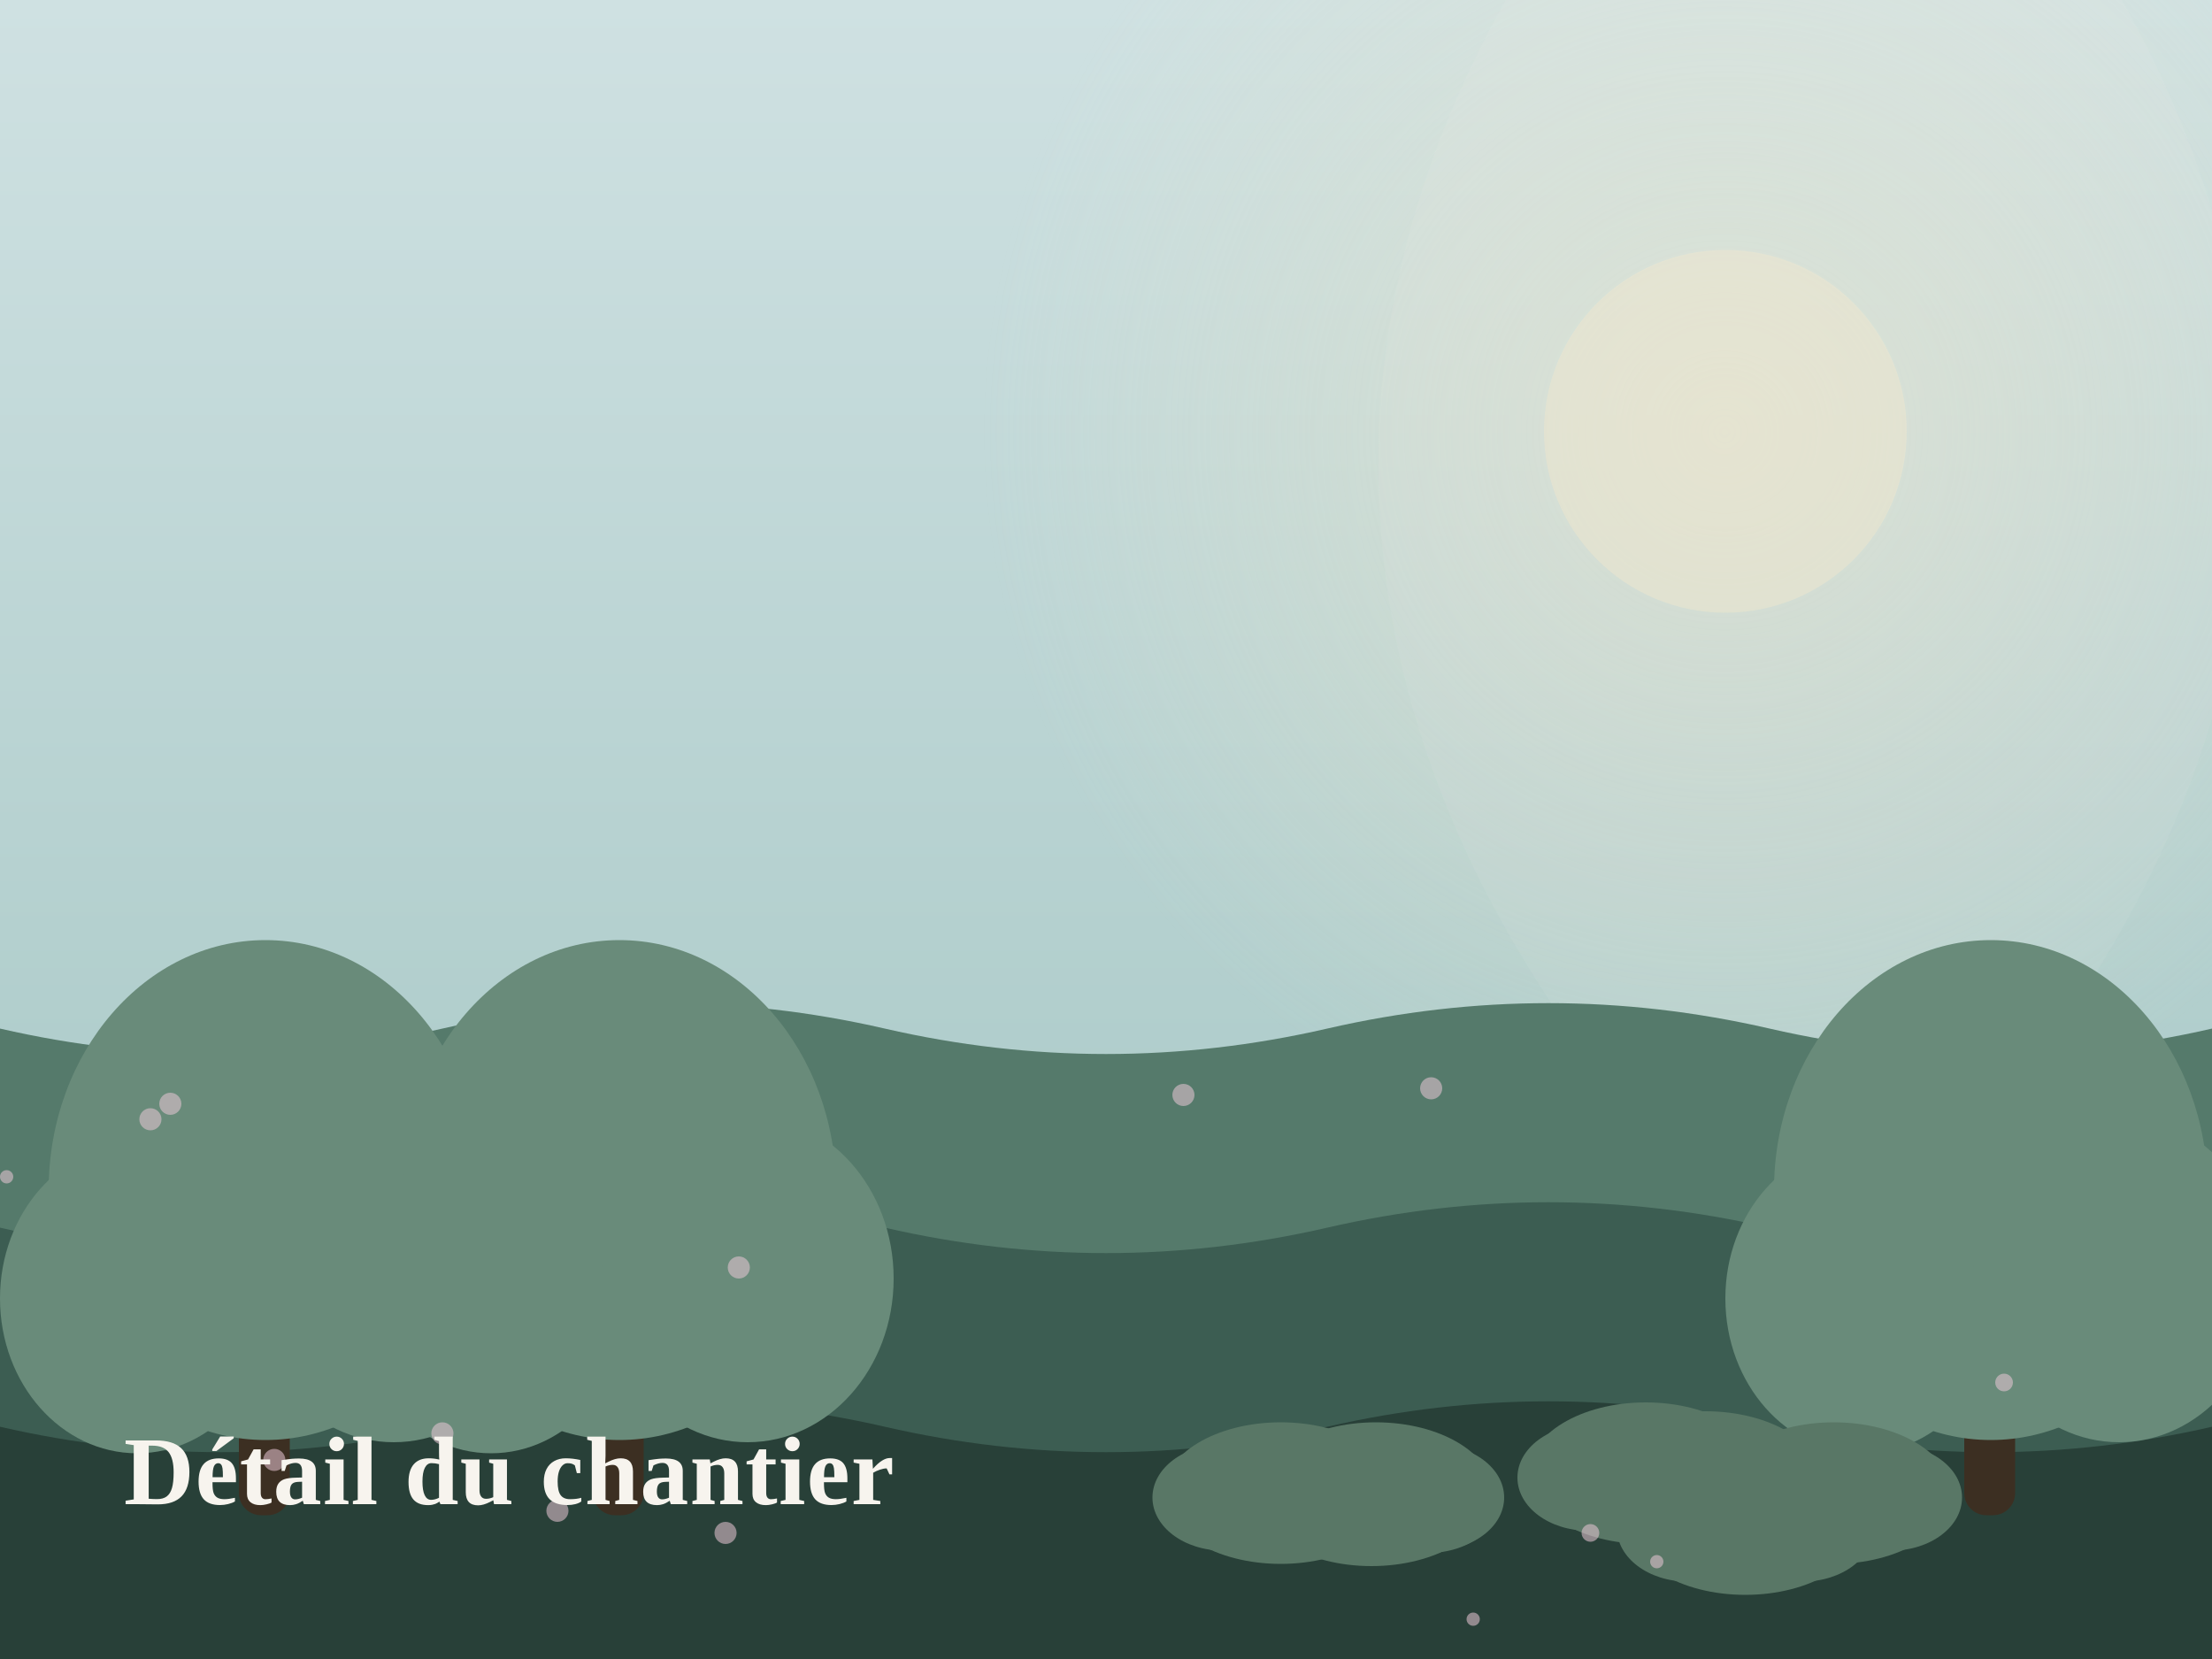
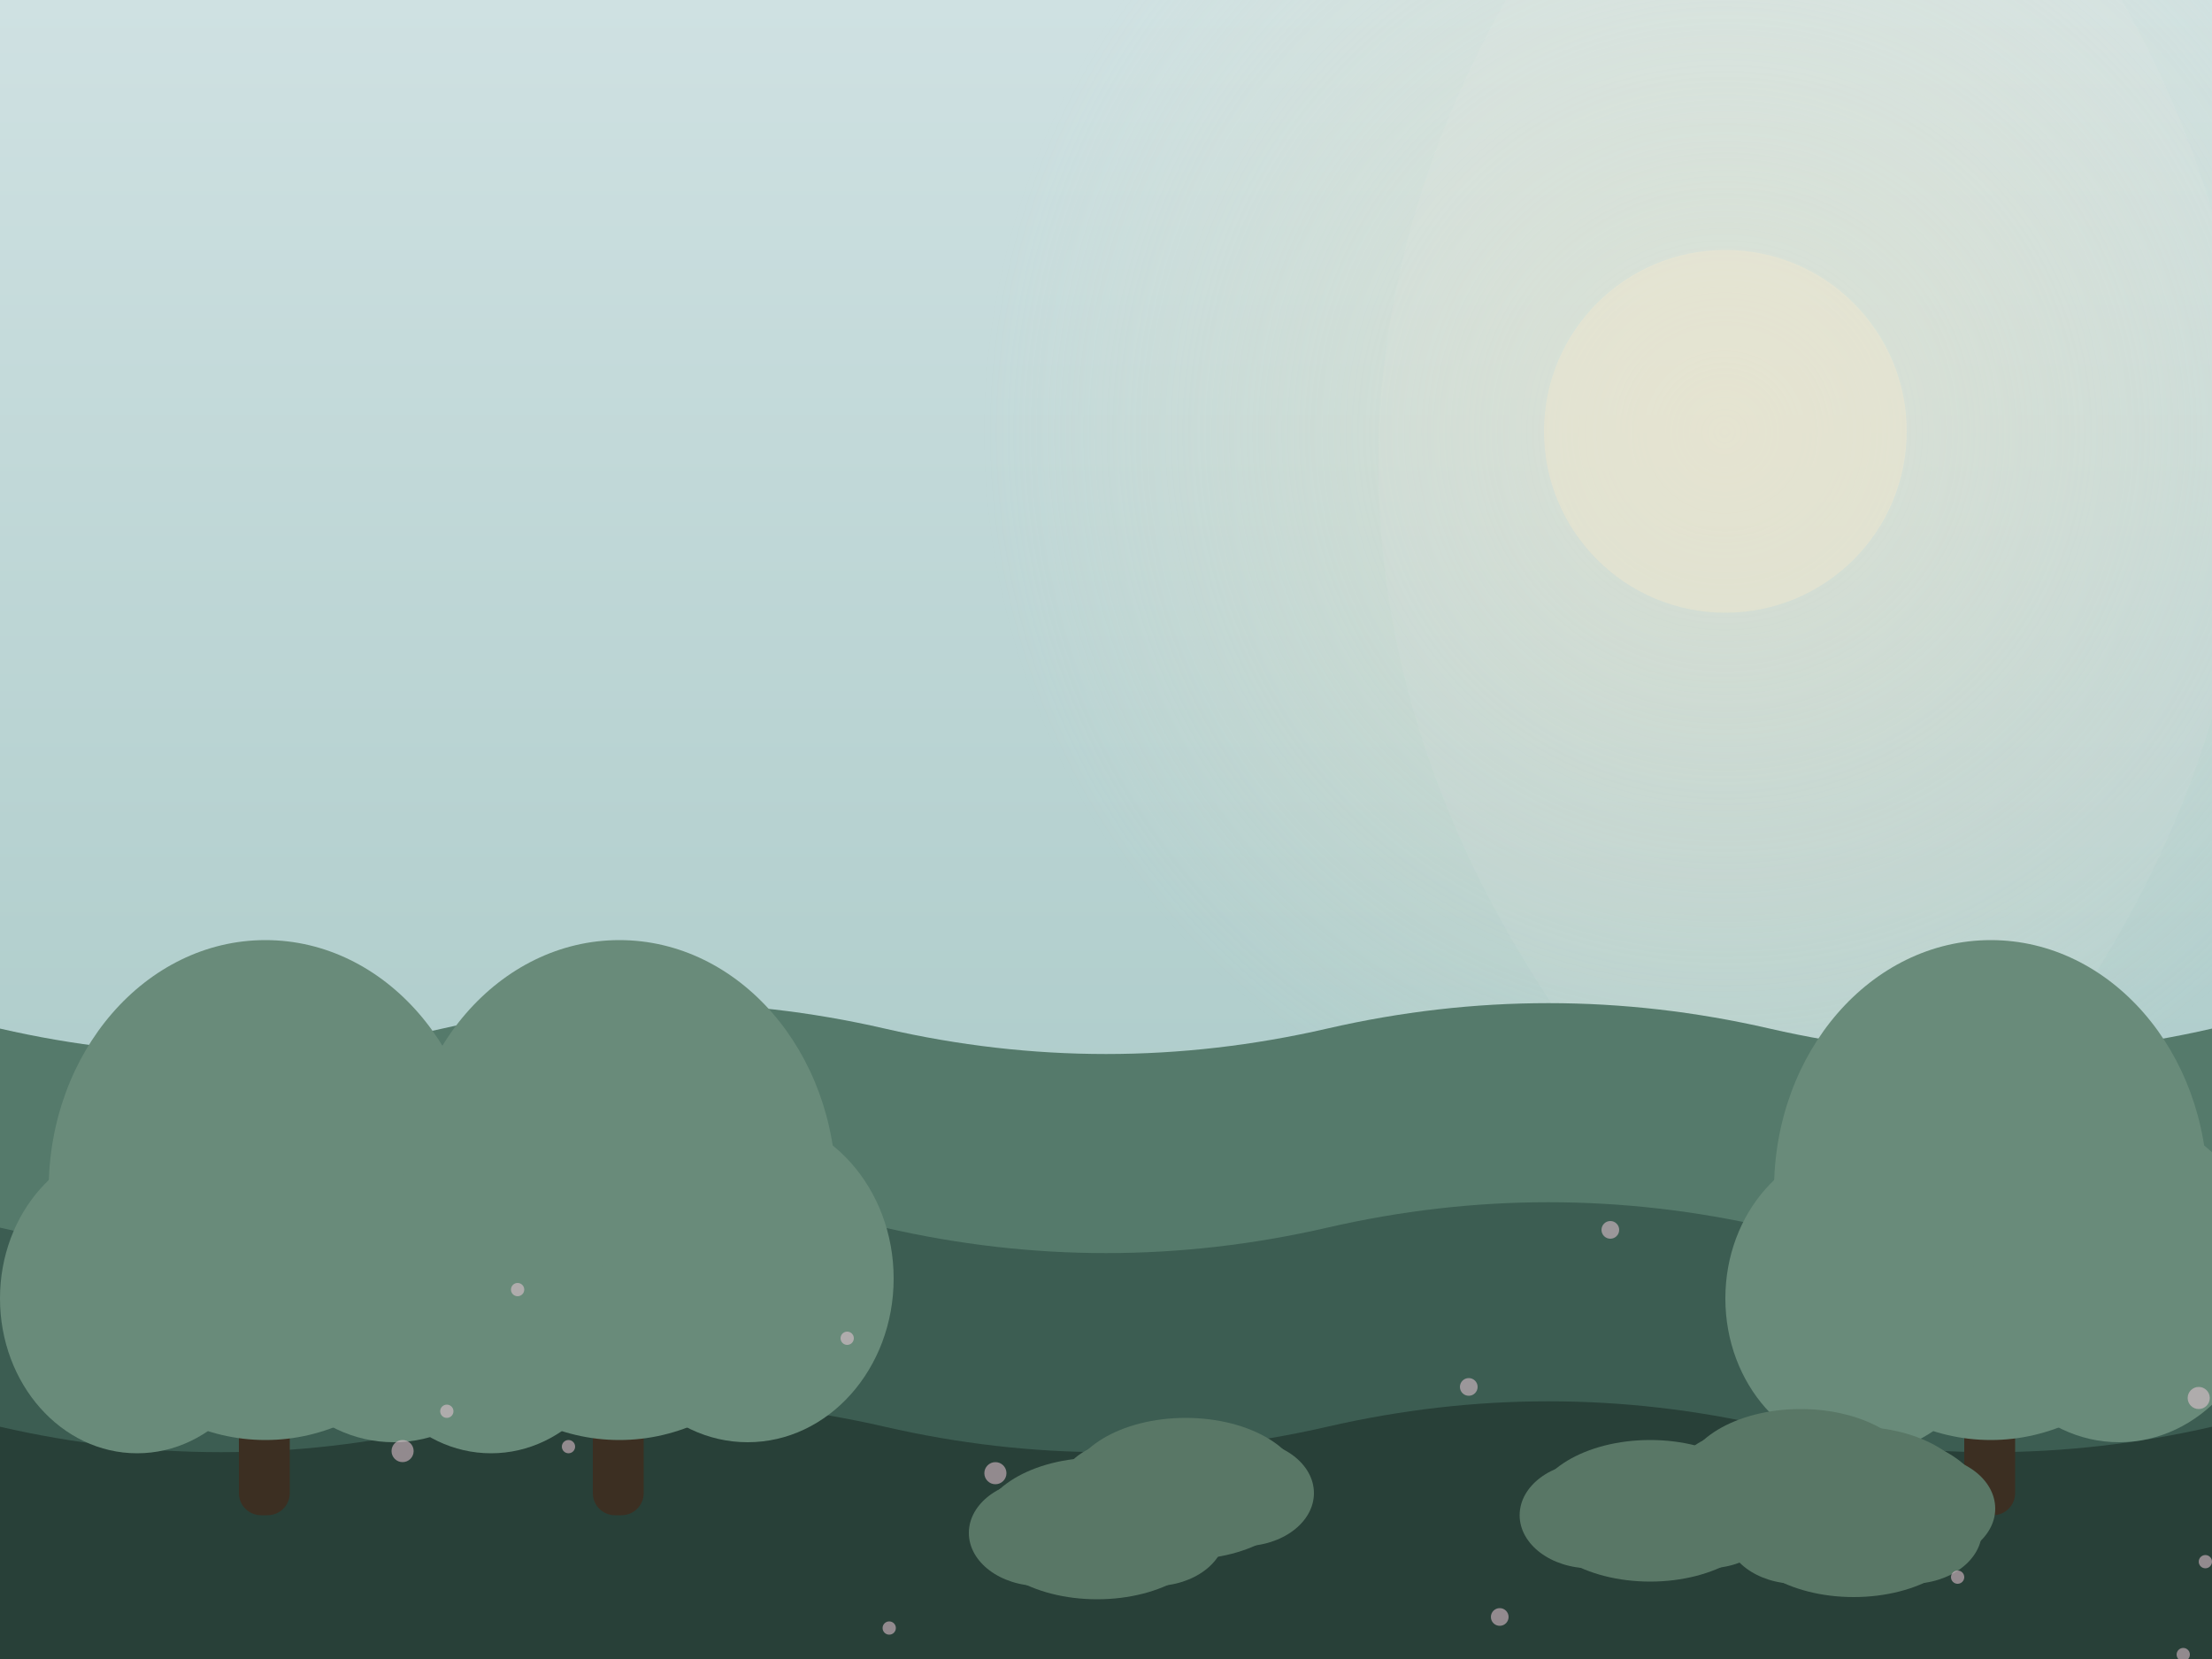
- <svg xmlns="http://www.w3.org/2000/svg" viewBox="0 0 1000 750" preserveAspectRatio="xMidYMid slice" role="img" aria-label="Détail du chantier">
+ <svg xmlns="http://www.w3.org/2000/svg" viewBox="0 0 1000 750" preserveAspectRatio="xMidYMid slice" role="img" aria-label="Réalisation paysagère">
  <defs>
    <linearGradient id="sky" x1="0" y1="0" x2="0" y2="1">
      <stop offset="0" stop-color="#cfe1e2" />
      <stop offset="1" stop-color="#9fc3c0" />
    </linearGradient>
    <radialGradient id="orb">
      <stop offset="0" stop-color="#eee6cb" stop-opacity="0.5" />
      <stop offset="1" stop-color="#eee6cb" stop-opacity="0" />
    </radialGradient>
  </defs>
  <rect width="1000" height="750" fill="url(#sky)" />
  <circle cx="780" cy="195" r="338" fill="url(#orb)" />
  <circle cx="780" cy="195" r="82" fill="#eee6cb" opacity="0.5" />
  <g opacity="0.06" fill="#F7F4EE">
    <path d="M820.0 -165 C 1082.5 60, 1082.5 360.0, 820.0 585.0 C 557.5 360.0, 557.5 60, 820.0 -165 Z" />
    <rect x="818.0" y="-165" width="4" height="750.0" rx="2" />
  </g>
  <path d="M0 465.0 Q 100 488 200 465 Q 300 442 400 465 Q 500 488 600 465 Q 700 442 800 465 Q 900 488 1000 465 L 1000 9999 L 0 9999 Z" fill="#557a6b" opacity="1.0" />
  <path d="M0 555.0 Q 100 578 200 555 Q 300 532 400 555 Q 500 578 600 555 Q 700 532 800 555 Q 900 578 1000 555 L 1000 9999 L 0 9999 Z" fill="#3c5d52" opacity="1.0" />
  <path d="M0 645.0 Q 100 668 200 645 Q 300 622 400 645 Q 500 668 600 645 Q 700 622 800 645 Q 900 668 1000 645 L 1000 9999 L 0 9999 Z" fill="#284038" opacity="1.0" />
  <rect x="108" y="578" width="23" height="107" rx="10" fill="#3c2f22" />
  <ellipse cx="120" cy="538" rx="98" ry="113" fill="#698b7a" />
  <ellipse cx="62" cy="587" rx="62" ry="70" fill="#698b7a" />
  <ellipse cx="178" cy="578" rx="66" ry="74" fill="#698b7a" />
  <rect x="268" y="578" width="23" height="107" rx="10" fill="#3c2f22" />
  <ellipse cx="280" cy="538" rx="98" ry="113" fill="#698b7a" />
  <ellipse cx="222" cy="587" rx="62" ry="70" fill="#698b7a" />
  <ellipse cx="338" cy="578" rx="66" ry="74" fill="#698b7a" />
  <rect x="888" y="578" width="23" height="107" rx="10" fill="#3c2f22" />
  <ellipse cx="900" cy="538" rx="98" ry="113" fill="#698b7a" />
  <ellipse cx="842" cy="587" rx="62" ry="70" fill="#698b7a" />
  <ellipse cx="958" cy="578" rx="66" ry="74" fill="#698b7a" />
-   <ellipse cx="829" cy="675" rx="53" ry="32" fill="#597766" />
-   <ellipse cx="803" cy="677" rx="32" ry="24" fill="#597766" />
-   <ellipse cx="855" cy="677" rx="32" ry="24" fill="#597766" />
-   <ellipse cx="771" cy="670" rx="53" ry="32" fill="#597766" />
-   <ellipse cx="745" cy="672" rx="32" ry="24" fill="#597766" />
-   <ellipse cx="797" cy="672" rx="32" ry="24" fill="#597766" />
-   <ellipse cx="579" cy="675" rx="53" ry="32" fill="#597766" />
-   <ellipse cx="553" cy="677" rx="32" ry="24" fill="#597766" />
-   <ellipse cx="605" cy="677" rx="32" ry="24" fill="#597766" />
-   <ellipse cx="744" cy="666" rx="53" ry="32" fill="#597766" />
-   <ellipse cx="718" cy="668" rx="32" ry="24" fill="#597766" />
-   <ellipse cx="771" cy="668" rx="32" ry="24" fill="#597766" />
-   <ellipse cx="620" cy="676" rx="53" ry="32" fill="#597766" />
-   <ellipse cx="594" cy="678" rx="32" ry="24" fill="#597766" />
-   <ellipse cx="646" cy="678" rx="32" ry="24" fill="#597766" />
-   <ellipse cx="622" cy="675" rx="53" ry="32" fill="#597766" />
-   <ellipse cx="595" cy="677" rx="32" ry="24" fill="#597766" />
-   <ellipse cx="648" cy="677" rx="32" ry="24" fill="#597766" />
-   <ellipse cx="789" cy="689" rx="53" ry="32" fill="#597766" />
-   <ellipse cx="763" cy="691" rx="32" ry="24" fill="#597766" />
-   <ellipse cx="815" cy="691" rx="32" ry="24" fill="#597766" />
-   <circle cx="200" cy="648" r="5" fill="#e9c7d6" opacity="0.55" />
-   <circle cx="77" cy="499" r="5" fill="#e9c7d6" opacity="0.55" />
-   <circle cx="328" cy="693" r="5" fill="#e9c7d6" opacity="0.55" />
-   <circle cx="3" cy="532" r="3" fill="#e9c7d6" opacity="0.55" />
-   <circle cx="906" cy="625" r="4" fill="#e9c7d6" opacity="0.55" />
-   <circle cx="124" cy="660" r="5" fill="#e9c7d6" opacity="0.55" />
-   <circle cx="535" cy="495" r="5" fill="#e9c7d6" opacity="0.55" />
-   <circle cx="719" cy="693" r="4" fill="#e9c7d6" opacity="0.55" />
-   <circle cx="666" cy="732" r="3" fill="#e9c7d6" opacity="0.55" />
-   <circle cx="252" cy="683" r="5" fill="#e9c7d6" opacity="0.55" />
-   <circle cx="749" cy="706" r="3" fill="#e9c7d6" opacity="0.55" />
-   <circle cx="647" cy="492" r="5" fill="#e9c7d6" opacity="0.55" />
-   <circle cx="68" cy="506" r="5" fill="#e9c7d6" opacity="0.55" />
-   <circle cx="334" cy="573" r="5" fill="#e9c7d6" opacity="0.55" />
-   <g font-family="Georgia, 'Times New Roman', serif">
-     <text x="56" y="680" font-size="44" fill="#F7F4EE" font-weight="600" letter-spacing="0.5">Détail du chantier</text>
-   </g>
+   <ellipse cx="838" cy="690" rx="53" ry="32" fill="#597766" />
+   <ellipse cx="812" cy="692" rx="32" ry="24" fill="#597766" />
+   <ellipse cx="864" cy="692" rx="32" ry="24" fill="#597766" />
+   <ellipse cx="844" cy="680" rx="53" ry="32" fill="#597766" />
+   <ellipse cx="818" cy="682" rx="32" ry="24" fill="#597766" />
+   <ellipse cx="870" cy="682" rx="32" ry="24" fill="#597766" />
+   <ellipse cx="536" cy="673" rx="53" ry="32" fill="#597766" />
+   <ellipse cx="510" cy="675" rx="32" ry="24" fill="#597766" />
+   <ellipse cx="562" cy="675" rx="32" ry="24" fill="#597766" />
+   <ellipse cx="814" cy="669" rx="53" ry="32" fill="#597766" />
+   <ellipse cx="788" cy="671" rx="32" ry="24" fill="#597766" />
+   <ellipse cx="841" cy="671" rx="32" ry="24" fill="#597766" />
+   <ellipse cx="746" cy="683" rx="53" ry="32" fill="#597766" />
+   <ellipse cx="719" cy="685" rx="32" ry="24" fill="#597766" />
+   <ellipse cx="772" cy="685" rx="32" ry="24" fill="#597766" />
+   <ellipse cx="839" cy="677" rx="53" ry="32" fill="#597766" />
+   <ellipse cx="813" cy="679" rx="32" ry="24" fill="#597766" />
+   <ellipse cx="865" cy="679" rx="32" ry="24" fill="#597766" />
+   <ellipse cx="496" cy="691" rx="53" ry="32" fill="#597766" />
+   <ellipse cx="470" cy="693" rx="32" ry="24" fill="#597766" />
+   <ellipse cx="522" cy="693" rx="32" ry="24" fill="#597766" />
+   <circle cx="885" cy="713" r="3" fill="#e9c7d6" opacity="0.55" />
+   <circle cx="402" cy="736" r="3" fill="#e9c7d6" opacity="0.55" />
+   <circle cx="257" cy="654" r="3" fill="#e9c7d6" opacity="0.55" />
+   <circle cx="987" cy="748" r="3" fill="#e9c7d6" opacity="0.55" />
+   <circle cx="234" cy="583" r="3" fill="#e9c7d6" opacity="0.55" />
+   <circle cx="678" cy="731" r="4" fill="#e9c7d6" opacity="0.55" />
+   <circle cx="182" cy="656" r="5" fill="#e9c7d6" opacity="0.55" />
+   <circle cx="664" cy="627" r="4" fill="#e9c7d6" opacity="0.55" />
+   <circle cx="994" cy="632" r="5" fill="#e9c7d6" opacity="0.55" />
+   <circle cx="450" cy="666" r="5" fill="#e9c7d6" opacity="0.55" />
+   <circle cx="728" cy="556" r="4" fill="#e9c7d6" opacity="0.55" />
+   <circle cx="202" cy="638" r="3" fill="#e9c7d6" opacity="0.55" />
+   <circle cx="997" cy="706" r="3" fill="#e9c7d6" opacity="0.55" />
+   <circle cx="383" cy="605" r="3" fill="#e9c7d6" opacity="0.55" />
</svg>
